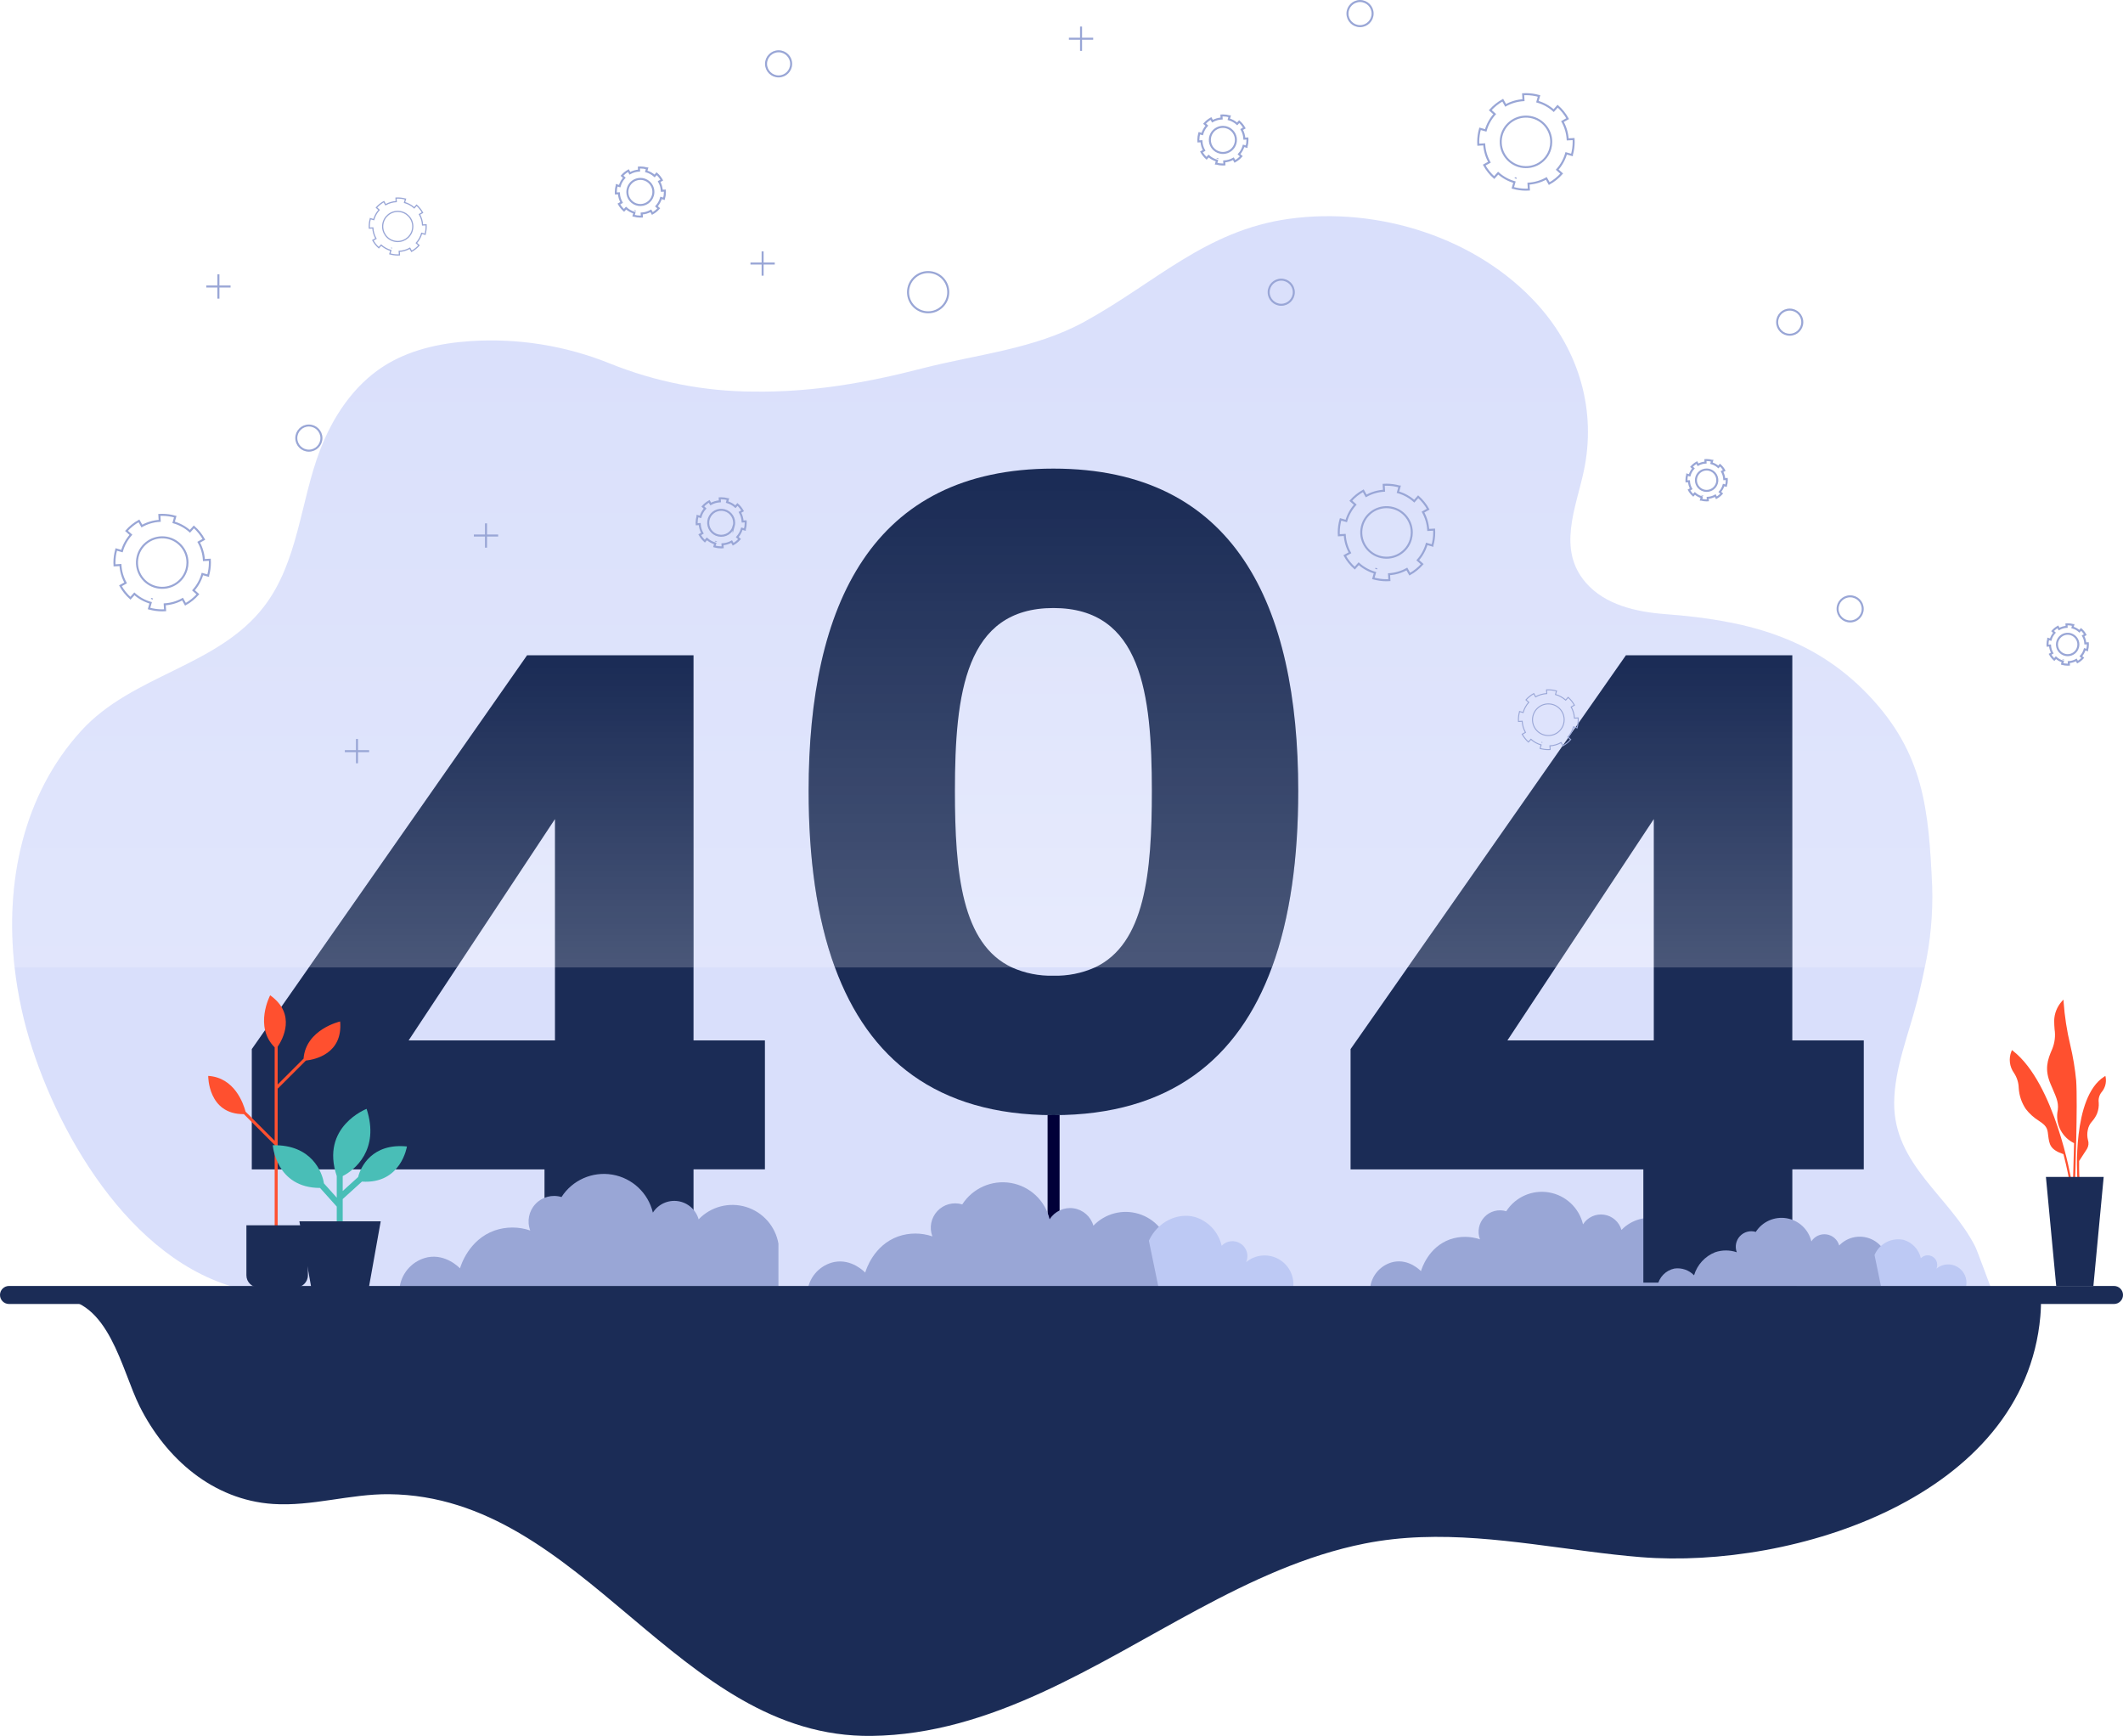
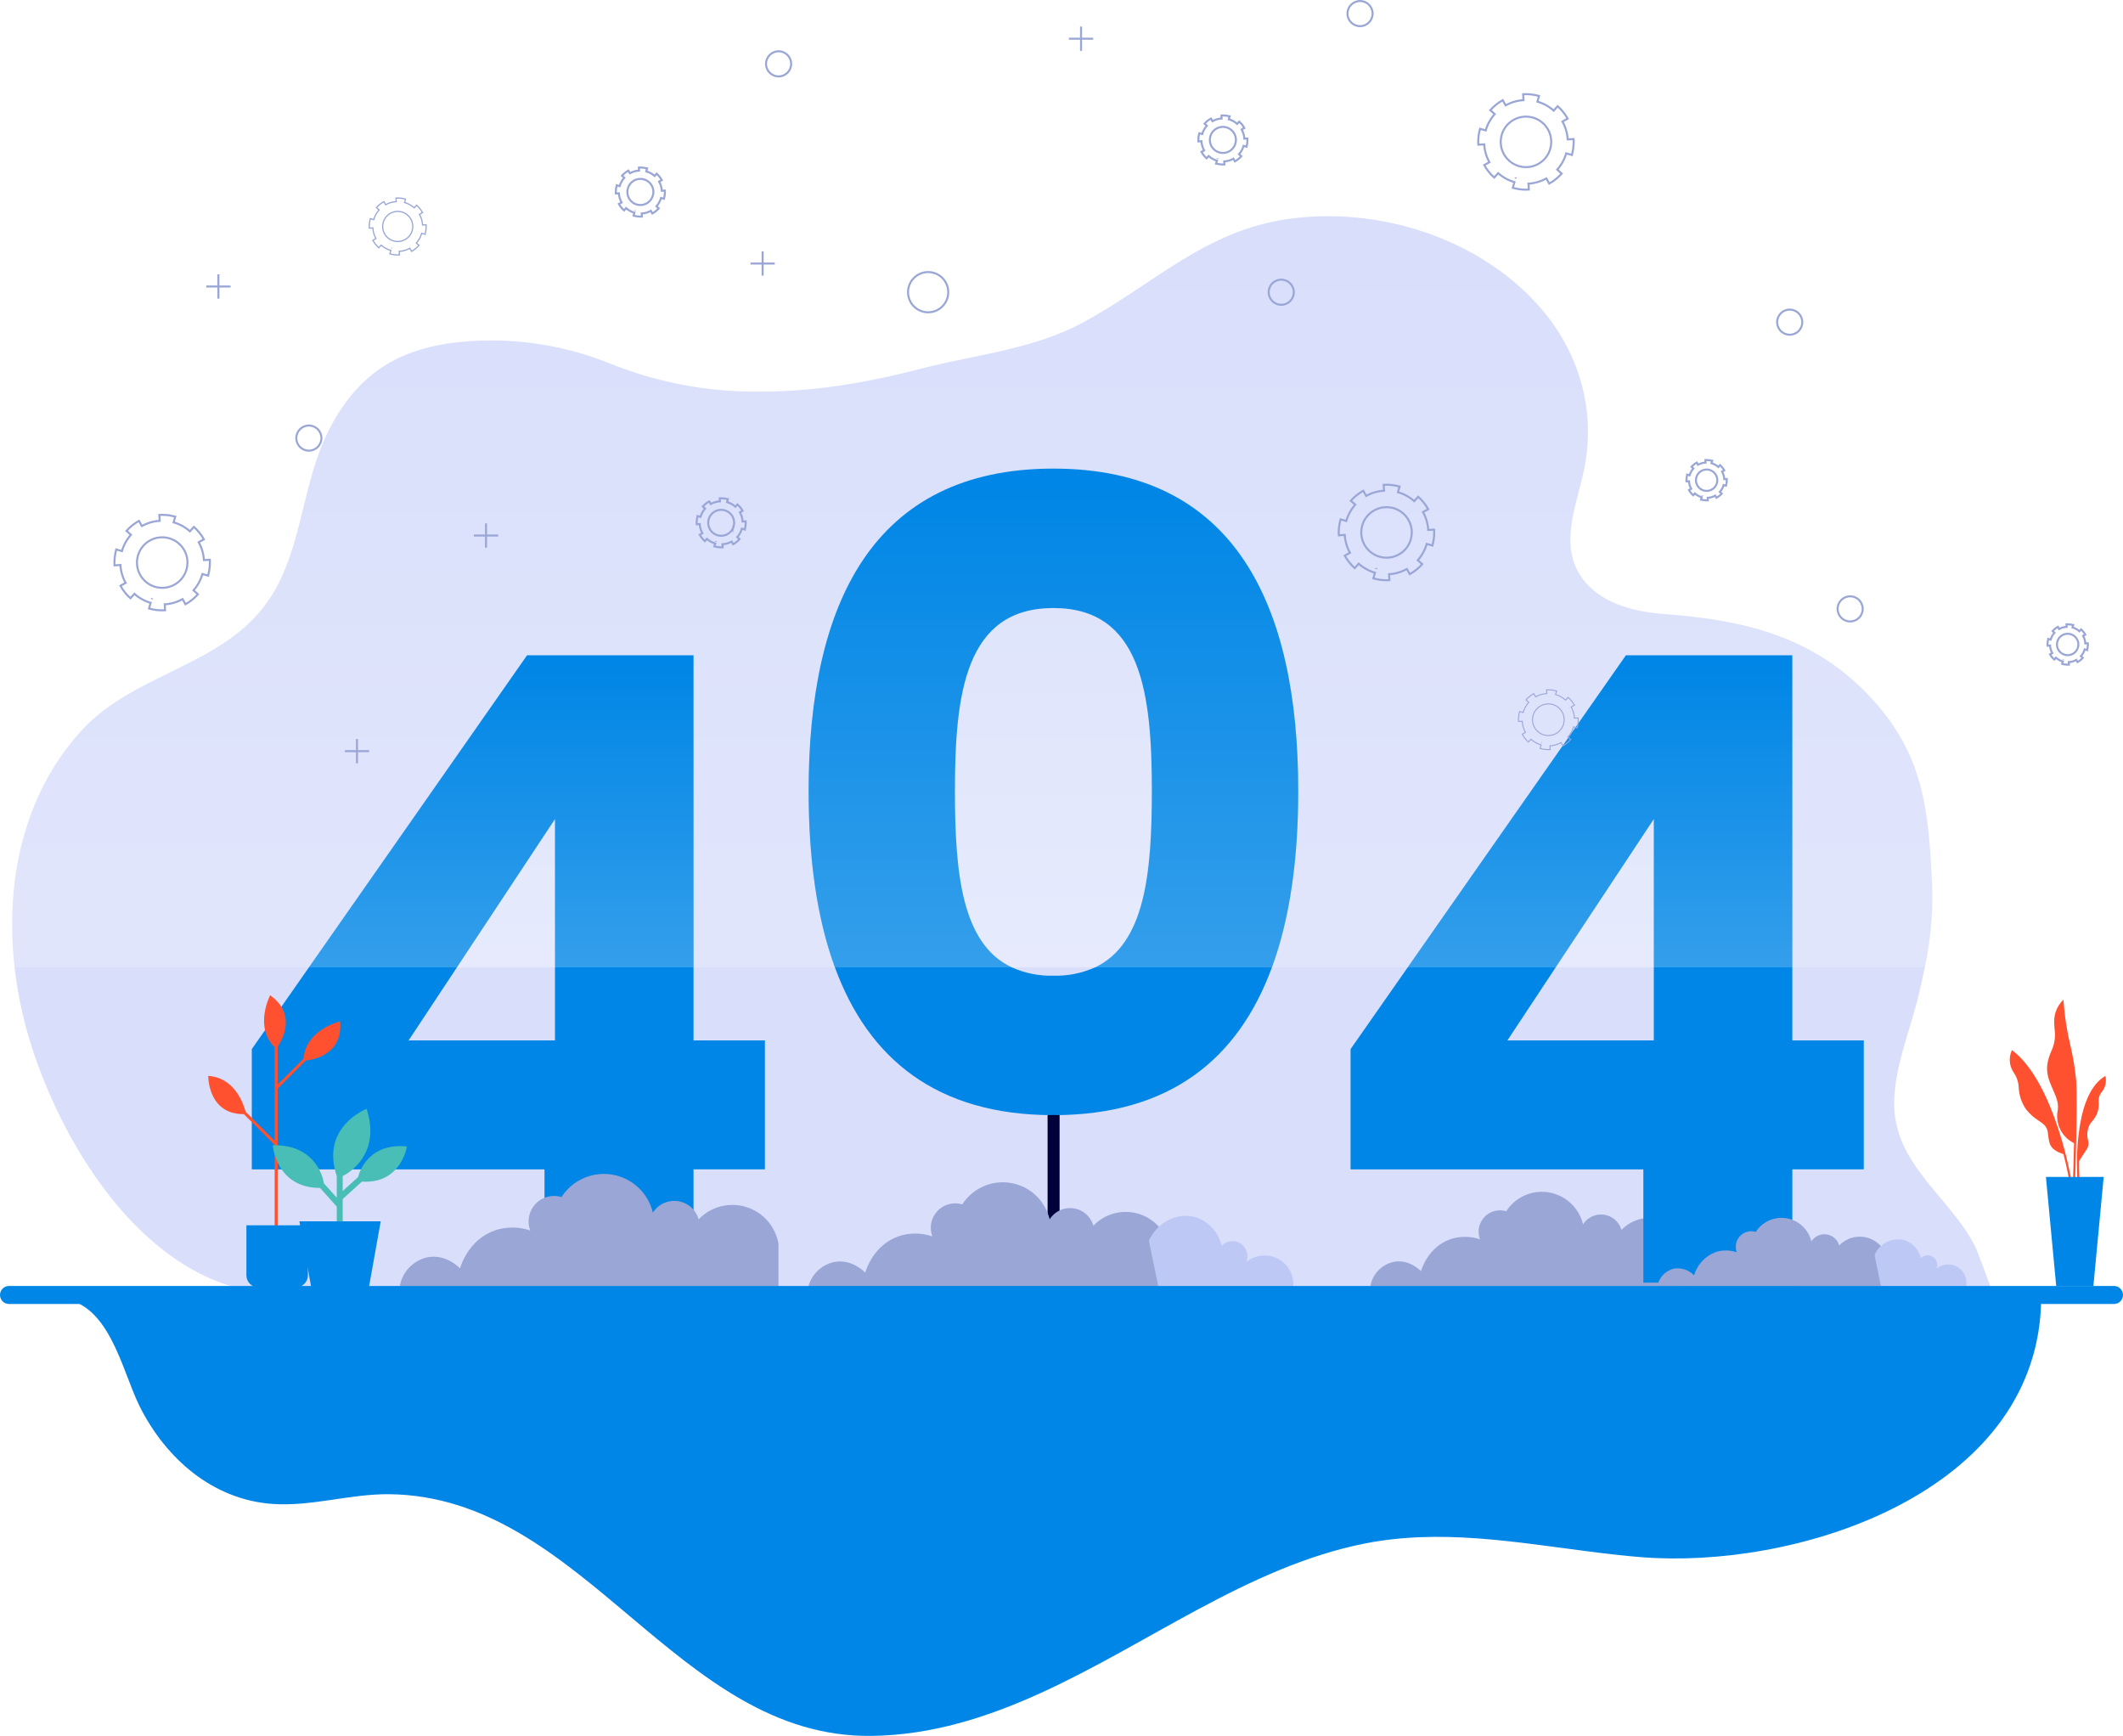
<svg xmlns="http://www.w3.org/2000/svg" width="570" height="466.011" viewBox="0 0 570 466.011">
  <defs>
    <linearGradient id="linear-gradient" x1="0.5" y1="0.98" x2="0.5" y2="0.034" gradientUnits="objectBoundingBox">
      <stop offset="0" stop-color="#fff" />
      <stop offset="1" />
    </linearGradient>
  </defs>
  <g id="Group_146" data-name="Group 146" transform="translate(-26.516 -57.452)">
    <g id="Group_76" data-name="Group 76" transform="translate(29.78 115.484)">
      <g id="Group_75" data-name="Group 75">
        <path id="Path_12" data-name="Path 12" d="M560.936,393.058H110.3c-4.468,0-9.244.5-13.7,0-31.542-3.5-53.1-38.093-62.052-65.553a110.4,110.4,0,0,1-4.759-21.83C27.225,283.024,31.936,259.5,47.634,242.2,61.4,227.039,84.355,224.99,96.778,208.759c9.164-11.924,9.762-28.218,14.989-41.884,3.42-8.938,8.97-17.344,17.021-22.539,6.809-4.388,15-6.212,23.1-6.776a85.133,85.133,0,0,1,37.722,5.986,104.025,104.025,0,0,0,38.609,7.55c15.537.21,30.235-2.339,45.175-6.212,14.617-3.774,30.105-5.146,43.545-12.5,18.989-10.375,32.623-24.588,55.017-27.67,23.943-3.308,50.612,5,66.923,23.233,11,12.311,15.667,28.3,12.2,44.545-2.147,9.988-7.181,21.039.6,29.946,5.13,5.9,13.471,7.808,21.248,8.389,20.99,1.6,39.367,5.825,54.533,21.669,14.973,15.666,16.231,30.832,17.167,51.386a89.989,89.989,0,0,1-1.984,21.8c-.356,1.807-.759,3.615-1.178,5.422-.258,1.1-.517,2.178-.79,3.275-2.243,8.954-6.18,18.312-6.245,27.622-.112,16.681,14.973,25.169,21.781,38.656C556.79,381.8,560.872,393.058,560.936,393.058Z" transform="translate(-29.131 -104)" fill="#d9dffb" />
      </g>
    </g>
    <path id="Path_13" data-name="Path 13" d="M542.641,305.676H29.79C27.225,283.024,31.936,259.5,47.634,242.2,61.4,227.039,84.355,224.99,96.778,208.759c9.164-11.924,9.762-28.218,14.989-41.884,3.42-8.938,8.97-17.344,17.021-22.539,6.809-4.388,15-6.212,23.1-6.776a85.133,85.133,0,0,1,37.722,5.986,104.025,104.025,0,0,0,38.609,7.55c15.537.21,30.235-2.339,45.175-6.212,14.617-3.774,30.105-5.146,43.545-12.5,18.989-10.375,32.623-24.588,55.017-27.67,23.943-3.308,50.612,5,66.923,23.233,11,12.311,15.667,28.3,12.2,44.545-2.147,9.988-7.181,21.039.6,29.946,5.13,5.9,13.471,7.808,21.248,8.389,20.99,1.6,39.367,5.825,54.533,21.669,14.973,15.666,16.231,30.832,17.167,51.386A89.989,89.989,0,0,1,542.641,305.676Z" transform="translate(0.649 11.484)" opacity="0.2" fill="url(#linear-gradient)" style="mix-blend-mode: screen;isolation: isolate" />
-     <path id="Path_14" data-name="Path 14" d="M199.28,301.828V198.441H154.589l-58.583,83.8L80.679,304.167v32.285h78.588v30.412H199.28V336.451h19.167V301.828Zm-37.2,0H122.789l12.956-19.587,26.331-39.818Z" transform="translate(13.44 34.919)" fill="#1b2c56" />
+     <path id="Path_14" data-name="Path 14" d="M199.28,301.828V198.441H154.589l-58.583,83.8L80.679,304.167v32.285h78.588v30.412H199.28V336.451h19.167V301.828Zm-37.2,0H122.789l12.956-19.587,26.331-39.818Z" transform="translate(13.44 34.919)" fill="#0086e6" />
    <path id="Path_15" data-name="Path 15" d="M214.178,328.719v11.424H112.516a9.6,9.6,0,0,1,7.49-7.777c4.9-.935,8.441,2.747,8.675,2.981.216-.754,2.354-7.7,9.286-10.165a14.728,14.728,0,0,1,9.573,0,6.841,6.841,0,0,1,8.389-8.982,13.526,13.526,0,0,1,24.535,4.185,6.8,6.8,0,0,1,12.286,1.8,12.545,12.545,0,0,1,21.428,6.538Z" transform="translate(21.341 62.6)" fill="#99a6d6" />
-     <path id="Path_16" data-name="Path 16" d="M266.185,158.292c-48.66,0-65.73,36.495-65.73,86.543,0,17.876,2.146,33.993,7.066,47.368,8.97,24.428,27.218,39.657,58.664,39.657,31.428,0,49.692-15.23,58.663-39.657,4.92-13.375,7.067-29.492,7.067-47.368C331.915,194.787,314.829,158.292,266.185,158.292Zm0,136.138a25.748,25.748,0,0,1-11.15-2.227c-13.439-6.292-15.295-25.281-15.295-47.368,0-26.186,2.807-49.112,26.445-49.112,23.62,0,26.427,22.926,26.427,49.112,0,22.087-1.856,41.06-15.279,47.368A25.793,25.793,0,0,1,266.185,294.43Z" transform="translate(43.162 24.956)" fill="#1b2c56" />
+     <path id="Path_16" data-name="Path 16" d="M266.185,158.292c-48.66,0-65.73,36.495-65.73,86.543,0,17.876,2.146,33.993,7.066,47.368,8.97,24.428,27.218,39.657,58.664,39.657,31.428,0,49.692-15.23,58.663-39.657,4.92-13.375,7.067-29.492,7.067-47.368C331.915,194.787,314.829,158.292,266.185,158.292Zm0,136.138a25.748,25.748,0,0,1-11.15-2.227c-13.439-6.292-15.295-25.281-15.295-47.368,0-26.186,2.807-49.112,26.445-49.112,23.62,0,26.427,22.926,26.427,49.112,0,22.087-1.856,41.06-15.279,47.368A25.793,25.793,0,0,1,266.185,294.43Z" transform="translate(43.162 24.956)" fill="#0086e6" />
    <g id="Group_78" data-name="Group 78" transform="translate(394.449 377.394)">
      <g id="Group_77" data-name="Group 77">
        <path id="Path_17" data-name="Path 17" d="M406.716,329.573v9.6H321.3a8.07,8.07,0,0,1,6.293-6.534c4.12-.785,7.093,2.309,7.289,2.505.181-.634,1.977-6.474,7.8-8.541a12.375,12.375,0,0,1,8.043,0,5.748,5.748,0,0,1,7.048-7.546,11.364,11.364,0,0,1,20.614,3.516,5.714,5.714,0,0,1,10.322,1.509,10.541,10.541,0,0,1,18,5.494Z" transform="translate(-321.299 -313.839)" fill="#99a6d6" />
        <path id="Path_18" data-name="Path 18" d="M388.19,337.6h31.591a6.8,6.8,0,0,0-11.021-6.5,3.531,3.531,0,0,0-5.785-3.856,9.227,9.227,0,0,0-6.336-6.795c-4.1-1.1-8.806,1.165-10.835,5.6Q387,331.824,388.19,337.6Z" transform="translate(-305.292 -312.268)" fill="#537ec5" />
      </g>
    </g>
-     <path id="Path_19" data-name="Path 19" d="M435.638,301.828V198.441H390.964l-58.6,83.8-15.327,21.926v32.285h78.606v30.412h40V336.451h19.183V301.828Zm-37.189,0h-39.3L372.1,282.24l26.347-39.818Z" transform="translate(72.092 34.919)" fill="#1b2c56" />
+     <path id="Path_19" data-name="Path 19" d="M435.638,301.828V198.441H390.964l-58.6,83.8-15.327,21.926v32.285h78.606v30.412h40V336.451h19.183V301.828Zm-37.189,0h-39.3L372.1,282.24l26.347-39.818Z" transform="translate(72.092 34.919)" fill="#0086e6" />
    <path id="Path_20" data-name="Path 20" d="M151.542,198.441h44.691v83.8H92.959Z" transform="translate(16.488 34.919)" opacity="0.2" fill="url(#linear-gradient)" style="mix-blend-mode: screen;isolation: isolate" />
    <path id="Path_21" data-name="Path 21" d="M331.915,244.835c0,17.876-2.147,33.993-7.067,47.368H207.521c-4.92-13.375-7.066-29.492-7.066-47.368,0-50.048,17.07-86.543,65.73-86.543C314.829,158.292,331.915,194.787,331.915,244.835Z" transform="translate(43.162 24.956)" opacity="0.2" fill="url(#linear-gradient)" style="mix-blend-mode: screen;isolation: isolate" />
    <path id="Path_22" data-name="Path 22" d="M432.591,198.441v83.8H329.318l58.6-83.8Z" transform="translate(75.139 34.919)" opacity="0.2" fill="url(#linear-gradient)" style="mix-blend-mode: screen;isolation: isolate" />
    <g id="Group_81" data-name="Group 81" transform="translate(471.515 384.385)">
      <g id="Group_80" data-name="Group 80">
        <path id="Path_23" data-name="Path 23" d="M444.886,330.832v6.948H383.044a5.843,5.843,0,0,1,4.556-4.73,6.165,6.165,0,0,1,5.277,1.814,9.616,9.616,0,0,1,5.649-6.185,8.97,8.97,0,0,1,5.824,0,4.162,4.162,0,0,1,5.1-5.463,8.228,8.228,0,0,1,14.925,2.546,4.138,4.138,0,0,1,7.474,1.092,7.631,7.631,0,0,1,13.034,3.978Z" transform="translate(-383.044 -319.441)" fill="#99a6d6" />
        <g id="Group_79" data-name="Group 79" transform="translate(58.291 5.721)">
          <path id="Path_24" data-name="Path 24" d="M431.475,336.643h22.871a4.921,4.921,0,0,0-7.979-4.708,2.557,2.557,0,0,0-4.189-2.792,6.681,6.681,0,0,0-4.587-4.919,6.9,6.9,0,0,0-7.845,4.055Q430.609,332.461,431.475,336.643Z" transform="translate(-429.746 -324.024)" fill="#bdc9f4" />
        </g>
      </g>
    </g>
    <g id="Group_82" data-name="Group 82" transform="translate(307.779 356.78)">
      <rect id="Rectangle_15" data-name="Rectangle 15" width="3.226" height="44.815" fill="#010038" />
    </g>
    <g id="Group_83" data-name="Group 83" transform="translate(243.354 374.838)">
      <path id="Path_25" data-name="Path 25" d="M297.447,329.7v10.924h-97.2a9.182,9.182,0,0,1,7.161-7.437c4.689-.894,8.072,2.627,8.3,2.851.206-.721,2.25-7.368,8.879-9.721a14.094,14.094,0,0,1,9.154,0,6.54,6.54,0,0,1,8.019-8.587,12.933,12.933,0,0,1,23.46,4,6.5,6.5,0,0,1,11.746,1.717,11.994,11.994,0,0,1,20.488,6.251Z" transform="translate(-200.244 -311.792)" fill="#99a6d6" />
      <path id="Path_26" data-name="Path 26" d="M276.366,338.833h35.949a7.733,7.733,0,0,0-12.541-7.4,4.02,4.02,0,0,0-6.584-4.39,10.5,10.5,0,0,0-7.209-7.732c-4.668-1.253-10.021,1.327-12.33,6.374Q275.007,332.258,276.366,338.833Z" transform="translate(-182.029 -310.004)" fill="#bdc9f4" />
    </g>
-     <path id="Path_64" data-name="Path 64" d="M38.669,336.9c14.084,0,17.45,19.241,22.333,28.983,7.016,14,19.65,25.108,35.8,26.187,10.422.7,20.73-2.727,31.176-2.62,52.431.538,77.184,65.574,129.566,64.885,32.211-.423,60.007-19.16,87.59-33.958,14.17-7.6,28.935-14.552,44.807-17.691,20.091-3.974,40.1-.426,60.133,2.136,4.662.6,9.331,1.15,14.017,1.526,40.915,3.288,102.9-16.166,107.215-64.627q.124-1.386.157-2.777.034-1.329-.025-2.66Z" transform="translate(3.016 69.124)" fill="#1b2c56" />
-     <path id="Path_65" data-name="Path 65" d="M594.1,334.09H28.935a2.42,2.42,0,0,0,0,4.84H594.1a2.42,2.42,0,1,0,0-4.84Z" transform="translate(0 68.58)" fill="#1b2c56" />
+     <path id="Path_64" data-name="Path 64" d="M38.669,336.9c14.084,0,17.45,19.241,22.333,28.983,7.016,14,19.65,25.108,35.8,26.187,10.422.7,20.73-2.727,31.176-2.62,52.431.538,77.184,65.574,129.566,64.885,32.211-.423,60.007-19.16,87.59-33.958,14.17-7.6,28.935-14.552,44.807-17.691,20.091-3.974,40.1-.426,60.133,2.136,4.662.6,9.331,1.15,14.017,1.526,40.915,3.288,102.9-16.166,107.215-64.627q.124-1.386.157-2.777.034-1.329-.025-2.66Z" transform="translate(3.016 69.124)" fill="#0086e6" />
+     <path id="Path_65" data-name="Path 65" d="M594.1,334.09H28.935a2.42,2.42,0,0,0,0,4.84H594.1a2.42,2.42,0,1,0,0-4.84Z" transform="translate(0 68.58)" fill="#0086e6" />
    <g id="Group_115" data-name="Group 115" transform="translate(82.42 324.638)">
      <g id="Group_110" data-name="Group 110">
        <path id="Path_93" data-name="Path 93" d="M71.306,293.216c7.056.422,9.451,7.42,10.029,9.6l7.813,7.815V285.547c-5.622-5.59-1.212-13.976-1.212-13.976,7.134,5.079,3.335,11.864,2.012,13.815v10.149l6.955-6.956c.62-7.886,9.824-9.981,9.824-9.981.768,8.728-6.867,10.239-9.206,10.5L90.009,296.6l-.061-.061V335.51h-.8V311.635l-.061.061-8.215-8.217C71.186,303.552,71.306,293.216,71.306,293.216Z" transform="translate(-71.306 -271.572)" fill="#ff502f" />
-         <path id="Rectangle_17" data-name="Rectangle 17" d="M3.272,0h9.968a3.272,3.272,0,0,1,3.272,3.272V16.688a0,0,0,0,1,0,0H0a0,0,0,0,1,0,0V3.272A3.272,3.272,0,0,1,3.272,0Z" transform="translate(26.764 78.431) rotate(180)" fill="#1b2c56" />
+         <path id="Rectangle_17" data-name="Rectangle 17" d="M3.272,0h9.968a3.272,3.272,0,0,1,3.272,3.272V16.688a0,0,0,0,1,0,0H0a0,0,0,0,1,0,0V3.272A3.272,3.272,0,0,1,3.272,0Z" transform="translate(26.764 78.431) rotate(180)" fill="#0086e6" />
      </g>
      <g id="Group_114" data-name="Group 114" transform="translate(17.333 30.492)">
        <g id="Group_113" data-name="Group 113">
          <g id="Group_112" data-name="Group 112">
            <g id="Group_111" data-name="Group 111">
              <path id="Path_94" data-name="Path 94" d="M108.11,314.3l-4.141,3.757V314.04c3.14-1.561,10-7.036,6.415-18.038,0,0-12.47,4.777-8.013,18.044v5.8L98.929,316c-.454-2.982-3.281-10.468-13.736-10.234,0,0,.838,11.454,12.69,11.462l4.488,5.006v7.677h1.6v-9.7l5.165-4.686c10.519.716,12.077-9.431,12.077-9.431C111.847,305.146,108.751,311.63,108.11,314.3Z" transform="translate(-85.193 -296.002)" fill="#49beb7" />
            </g>
          </g>
        </g>
-         <path id="Path_95" data-name="Path 95" d="M109.56,338.028H94.115l-3.2-17.842h21.837Z" transform="translate(-83.772 -290.001)" fill="#1b2c56" />
+         <path id="Path_95" data-name="Path 95" d="M109.56,338.028H94.115l-3.2-17.842h21.837Z" transform="translate(-83.772 -290.001)" fill="#0086e6" />
      </g>
    </g>
    <g id="Group_121" data-name="Group 121" transform="translate(566.104 325.797)">
      <g id="Group_120" data-name="Group 120">
        <g id="Group_119" data-name="Group 119">
          <g id="Group_116" data-name="Group 116" transform="translate(10.027)">
            <path id="Path_96" data-name="Path 96" d="M473.088,284.676a71.491,71.491,0,0,1-1.787-11.518l-.026-.658-.457.473a8.051,8.051,0,0,0-2.051,5.195c0,.829.054,1.563.106,2.274a10.016,10.016,0,0,1-.645,5.356c-1.269,2.894-2.107,5.421-.423,9.375l.493,1.146c1.277,2.952,1.8,4.173,1.321,6.538a8.035,8.035,0,0,0,4.487,8.177c-.122,5.367-.277,9.833-.281,9.927l.563.021c.008-.2.711-20.433.292-26.71A71.278,71.278,0,0,0,473.088,284.676Z" transform="translate(-466.861 -272.5)" fill="#ff502f" />
          </g>
          <g id="Group_117" data-name="Group 117" transform="translate(0 13.549)">
            <path id="Path_97" data-name="Path 97" d="M459.718,283.582l-.29-.227-.143.339a6.04,6.04,0,0,0,.7,5.825,7.642,7.642,0,0,1,1.258,4,11.2,11.2,0,0,0,1.94,5.707,13.249,13.249,0,0,0,3.425,3.088c1.286.875,2.214,1.508,2.434,3.082.04.282.072.548.1.8.315,2.49.489,3.872,4.115,5.1,1.051,4.089,1.539,6.94,1.553,7.026l.555-.094C475.325,317.974,470.938,292.372,459.718,283.582Z" transform="translate(-458.828 -283.355)" fill="#ff502f" />
          </g>
          <g id="Group_118" data-name="Group 118" transform="translate(18.052 20.487)">
            <path id="Path_98" data-name="Path 98" d="M481,289.312l-.085-.4-.342.22c-8.631,5.549-7.229,26.607-7.166,27.5l.281-.021h0l.281-.02c0-.064-.134-2.007-.094-4.844.273-.417,1.326-2.023,2.121-3.266a2.889,2.889,0,0,0,.242-2.376,5.912,5.912,0,0,1-.06-2.6,4.742,4.742,0,0,1,1.2-2.423,7.614,7.614,0,0,0,1.309-2.069,6.792,6.792,0,0,0,.448-2.921,3.687,3.687,0,0,1,.741-2.785A4.857,4.857,0,0,0,481,289.312Z" transform="translate(-473.291 -288.914)" fill="#ff502f" />
          </g>
        </g>
      </g>
-       <path id="Path_99" data-name="Path 99" d="M479.358,339.923h-9.982l-2.764-29.285h15.511Z" transform="translate(-456.896 -263.036)" fill="#1b2c56" />
+       <path id="Path_99" data-name="Path 99" d="M479.358,339.923h-9.982l-2.764-29.285h15.511Z" transform="translate(-456.896 -263.036)" fill="#0086e6" />
    </g>
    <g id="Group_127" data-name="Group 127" transform="translate(57.242 57.722)">
      <path id="Path_100" data-name="Path 100" d="M368.515,89.9a11.2,11.2,0,0,0-1.4-4.792l1.39-.775a12.886,12.886,0,0,0-2.685-3.346l-1.058,1.191a11.2,11.2,0,0,0-4.375-2.406l.433-1.524-.02-.005a12.769,12.769,0,0,0-3.495-.487c-.252,0-.5.006-.751.021l.094,1.589a11.22,11.22,0,0,0-4.793,1.4l-.774-1.39a12.835,12.835,0,0,0-3.349,2.682l1.191,1.058a11.187,11.187,0,0,0-2.41,4.374l-1.523-.434-.009.029a12.784,12.784,0,0,0-.487,3.5q0,.371.021.741l1.589-.094a11.221,11.221,0,0,0,1.394,4.794l-1.39.773a12.857,12.857,0,0,0,2.679,3.351l1.061-1.189a11.19,11.19,0,0,0,4.371,2.413l-.437,1.524.04.011a12.825,12.825,0,0,0,3.5.487q.388,0,.771-.024l-.1-1.588a11.225,11.225,0,0,0,4.79-1.407l.776,1.389a12.837,12.837,0,0,0,3.344-2.687l-1.191-1.057a11.2,11.2,0,0,0,2.4-4.377l1.524.432,0-.01a12.819,12.819,0,0,0,.487-3.495c0-.255-.008-.509-.022-.761Zm-13.989,10.509h0l.079-.277Zm9.317-7.988a6.782,6.782,0,1,1,.258-1.852A6.793,6.793,0,0,1,363.843,92.419Z" transform="translate(21.663 -52.751)" fill="none" stroke="#99a6d6" stroke-miterlimit="10" stroke-width="0.541" />
      <path id="Path_101" data-name="Path 101" d="M338.515,173.9a11.2,11.2,0,0,0-1.4-4.792l1.39-.775a12.884,12.884,0,0,0-2.685-3.346l-1.058,1.191a11.2,11.2,0,0,0-4.375-2.406l.433-1.524-.02,0a12.767,12.767,0,0,0-3.495-.487c-.252,0-.5.006-.751.021l.094,1.589a11.22,11.22,0,0,0-4.793,1.4l-.774-1.39a12.834,12.834,0,0,0-3.349,2.682l1.191,1.058a11.187,11.187,0,0,0-2.41,4.374l-1.523-.434-.009.029a12.785,12.785,0,0,0-.487,3.5q0,.371.021.741l1.589-.094a11.22,11.22,0,0,0,1.394,4.794l-1.39.773a12.859,12.859,0,0,0,2.679,3.351l1.061-1.189a11.19,11.19,0,0,0,4.371,2.413l-.437,1.524.04.011a12.826,12.826,0,0,0,3.5.487q.388,0,.771-.024l-.1-1.588a11.226,11.226,0,0,0,4.79-1.407l.776,1.389a12.837,12.837,0,0,0,3.344-2.687l-1.191-1.057a11.2,11.2,0,0,0,2.4-4.377l1.524.432,0-.01a12.819,12.819,0,0,0,.487-3.495c0-.255-.007-.509-.022-.761Zm-13.989,10.509h0l.079-.277Zm9.317-7.988a6.782,6.782,0,1,1,.258-1.852A6.793,6.793,0,0,1,333.843,176.419Z" transform="translate(14.219 -31.907)" fill="none" stroke="#99a6d6" stroke-miterlimit="10" stroke-width="0.541" />
      <path id="Path_102" data-name="Path 102" d="M120.262,107.332a6.662,6.662,0,0,0-.836-2.855l.829-.462a7.65,7.65,0,0,0-1.6-1.995l-.63.71a6.66,6.66,0,0,0-2.607-1.434l.258-.909-.011,0a7.612,7.612,0,0,0-2.083-.291c-.15,0-.3,0-.448.014l.056.946a6.687,6.687,0,0,0-2.856.834l-.461-.829a7.646,7.646,0,0,0-2,1.6l.709.63a6.673,6.673,0,0,0-1.435,2.606l-.909-.26,0,.019a7.643,7.643,0,0,0-.29,2.082c0,.149,0,.3.012.442l.947-.055a6.672,6.672,0,0,0,.831,2.857l-.83.461a7.662,7.662,0,0,0,1.6,2l.633-.708a6.662,6.662,0,0,0,2.6,1.437l-.261.909.024.006a7.661,7.661,0,0,0,2.083.291c.154,0,.307,0,.461-.014l-.057-.947a6.665,6.665,0,0,0,2.855-.839l.462.829a7.649,7.649,0,0,0,1.993-1.6l-.71-.63a6.667,6.667,0,0,0,1.432-2.609l.909.258v-.006a7.609,7.609,0,0,0,.29-2.082c0-.152,0-.3-.012-.454Zm-8.336,6.262h0l.047-.165Zm5.553-4.759a4.043,4.043,0,1,1,.154-1.1A4.049,4.049,0,0,1,117.479,108.835Z" transform="translate(-37.531 -47.207)" fill="none" stroke="#99a6d6" stroke-miterlimit="10" stroke-width="0.322" />
      <path id="Path_103" data-name="Path 103" d="M75.157,180.381a11.214,11.214,0,0,0-1.4-4.792l1.39-.775a12.885,12.885,0,0,0-2.685-3.346L71.4,172.659a11.2,11.2,0,0,0-4.375-2.406l.433-1.524-.02-.005a12.817,12.817,0,0,0-3.495-.487q-.378,0-.751.021l.094,1.589a11.216,11.216,0,0,0-4.793,1.4l-.774-1.39a12.86,12.86,0,0,0-3.349,2.682l1.189,1.058a11.2,11.2,0,0,0-2.409,4.373l-1.524-.434-.007.03a12.818,12.818,0,0,0-.488,3.495c0,.247.007.5.022.741l1.589-.094a11.208,11.208,0,0,0,1.394,4.8l-1.39.771a12.812,12.812,0,0,0,2.679,3.351l1.061-1.189a11.175,11.175,0,0,0,4.371,2.413l-.437,1.524.04.011a12.826,12.826,0,0,0,3.5.487c.257,0,.515-.008.771-.024l-.1-1.588a11.231,11.231,0,0,0,4.79-1.407l.776,1.389a12.836,12.836,0,0,0,3.344-2.687L72.352,188.5a11.2,11.2,0,0,0,2.4-4.377l1.523.432,0-.01a12.816,12.816,0,0,0,.487-3.495c0-.255-.007-.509-.022-.761ZM61.168,190.891h0l.077-.277Zm9.317-7.988a6.782,6.782,0,1,1,.258-1.852A6.793,6.793,0,0,1,70.486,182.9Z" transform="translate(-51.133 -30.298)" fill="none" stroke="#99a6d6" stroke-miterlimit="10" stroke-width="0.541" />
      <path id="Path_104" data-name="Path 104" d="M296.644,88.572a5.747,5.747,0,0,0-.721-2.463l.715-.4a6.606,6.606,0,0,0-1.38-1.719l-.544.612a5.732,5.732,0,0,0-2.248-1.237l.222-.783-.01,0a6.618,6.618,0,0,0-1.8-.25c-.13,0-.258,0-.387.011l.049.816a5.755,5.755,0,0,0-2.463.719l-.4-.714a6.582,6.582,0,0,0-1.721,1.378l.612.544a5.75,5.75,0,0,0-1.238,2.248l-.783-.223-.005.015a6.572,6.572,0,0,0-.251,1.8c0,.127,0,.255.011.381l.818-.047a5.752,5.752,0,0,0,.716,2.464l-.715.4a6.59,6.59,0,0,0,1.377,1.722l.545-.61a5.748,5.748,0,0,0,2.247,1.239l-.225.784.021,0a6.571,6.571,0,0,0,1.8.251c.132,0,.265,0,.4-.012l-.05-.816a5.755,5.755,0,0,0,2.463-.723l.4.714a6.6,6.6,0,0,0,1.72-1.382l-.613-.543a5.738,5.738,0,0,0,1.234-2.25l.784.223V90.71a6.52,6.52,0,0,0,.25-1.8c0-.131,0-.261-.011-.391Zm-7.191,5.4h0l.041-.142Zm4.789-4.105a3.491,3.491,0,0,1-3.356,2.541,3.452,3.452,0,0,1-.952-.134,3.5,3.5,0,1,1,4.309-2.408Z" transform="translate(6.726 -51.616)" fill="none" stroke="#99a6d6" stroke-miterlimit="10" stroke-width="0.541" />
      <path id="Path_105" data-name="Path 105" d="M171.331,99.773a5.776,5.776,0,0,0-.721-2.463l.714-.4a6.586,6.586,0,0,0-1.379-1.72l-.544.612a5.746,5.746,0,0,0-2.248-1.236l.222-.784-.01,0a6.572,6.572,0,0,0-1.8-.251c-.13,0-.258,0-.387.012l.049.816a5.755,5.755,0,0,0-2.464.719l-.4-.715a6.633,6.633,0,0,0-1.721,1.378l.612.545a5.738,5.738,0,0,0-1.238,2.247l-.784-.223,0,.016a6.571,6.571,0,0,0-.251,1.8c0,.127,0,.255.011.381l.816-.047a5.759,5.759,0,0,0,.718,2.464l-.715.4a6.608,6.608,0,0,0,1.377,1.722l.545-.612a5.766,5.766,0,0,0,2.247,1.241l-.225.783.021.006a6.57,6.57,0,0,0,1.8.25q.2,0,.4-.011l-.05-.816a5.773,5.773,0,0,0,2.463-.724l.4.714a6.585,6.585,0,0,0,1.719-1.38l-.612-.544a5.733,5.733,0,0,0,1.234-2.249l.784.222v0a6.619,6.619,0,0,0,.25-1.8c0-.131,0-.262-.011-.392Zm-7.191,5.4h0l.04-.142Zm4.789-4.105a3.491,3.491,0,0,1-6.85-.949,3.453,3.453,0,0,1,.134-.952,3.49,3.49,0,1,1,6.716,1.9Z" transform="translate(-24.37 -48.836)" fill="none" stroke="#99a6d6" stroke-miterlimit="10" stroke-width="0.541" />
      <path id="Path_106" data-name="Path 106" d="M188.716,170.914a5.775,5.775,0,0,0-.721-2.464l.714-.4a6.628,6.628,0,0,0-1.379-1.72l-.544.613a5.747,5.747,0,0,0-2.249-1.237l.223-.784-.01,0a6.618,6.618,0,0,0-1.8-.25c-.13,0-.258,0-.387.011l.049.816a5.756,5.756,0,0,0-2.464.719l-.4-.715a6.593,6.593,0,0,0-1.721,1.379l.612.544a5.735,5.735,0,0,0-1.238,2.248l-.784-.223,0,.015a6.571,6.571,0,0,0-.251,1.8c0,.127,0,.255.011.381l.816-.047a5.754,5.754,0,0,0,.718,2.464l-.715.4a6.589,6.589,0,0,0,1.377,1.722l.545-.612a5.726,5.726,0,0,0,2.247,1.241l-.225.783.02.006a6.588,6.588,0,0,0,1.8.251c.132,0,.265,0,.4-.012l-.05-.816a5.784,5.784,0,0,0,2.461-.723l.4.714a6.636,6.636,0,0,0,1.719-1.382l-.613-.543a5.756,5.756,0,0,0,1.236-2.25l.783.223v-.006a6.571,6.571,0,0,0,.251-1.8c0-.131,0-.261-.011-.392Zm-7.191,5.4h0l.04-.142Zm4.789-4.105a3.488,3.488,0,1,1,.132-.952A3.492,3.492,0,0,1,186.314,172.21Z" transform="translate(-20.056 -31.183)" fill="none" stroke="#99a6d6" stroke-miterlimit="10" stroke-width="0.541" />
      <path id="Path_107" data-name="Path 107" d="M399.44,161.581a4.749,4.749,0,0,0-.593-2.026l.587-.327a5.386,5.386,0,0,0-1.135-1.414l-.447.5A4.723,4.723,0,0,0,396,157.3l.183-.644-.009,0a5.445,5.445,0,0,0-1.477-.206c-.106,0-.212,0-.318.01l.04.672a4.752,4.752,0,0,0-2.026.59l-.327-.587a5.424,5.424,0,0,0-1.415,1.133l.5.447a4.725,4.725,0,0,0-1.017,1.849l-.644-.183,0,.012a5.4,5.4,0,0,0-.206,1.477c0,.1,0,.21.009.313l.671-.039a4.745,4.745,0,0,0,.589,2.026l-.588.327a5.435,5.435,0,0,0,1.133,1.417l.448-.5a4.716,4.716,0,0,0,1.847,1.02l-.185.644.017,0a5.445,5.445,0,0,0,1.477.206c.11,0,.218,0,.327-.01l-.041-.671a4.731,4.731,0,0,0,2.025-.6l.328.588a5.405,5.405,0,0,0,1.413-1.136l-.5-.447a4.726,4.726,0,0,0,1.015-1.85l.644.182v0a5.4,5.4,0,0,0,.206-1.478c0-.107,0-.215-.009-.322Zm-5.912,4.441h0l.032-.117Zm3.938-3.376a2.875,2.875,0,0,1-2.761,2.091,2.938,2.938,0,0,1-.783-.11,2.871,2.871,0,0,1,.78-5.633,2.841,2.841,0,0,1,.783.11,2.868,2.868,0,0,1,1.981,3.542Z" transform="translate(32.779 -33.224)" fill="none" stroke="#99a6d6" stroke-miterlimit="10" stroke-width="0.541" />
      <path id="Path_108" data-name="Path 108" d="M477.106,196.914a4.737,4.737,0,0,0-.593-2.026l.588-.327a5.429,5.429,0,0,0-1.135-1.414l-.448.5a4.727,4.727,0,0,0-1.848-1.017l.183-.644-.009,0a5.444,5.444,0,0,0-1.477-.206c-.107,0-.212,0-.318.01l.04.672a4.731,4.731,0,0,0-2.026.592l-.327-.588a5.427,5.427,0,0,0-1.415,1.133l.5.448a4.729,4.729,0,0,0-1.018,1.849l-.644-.185,0,.012a5.444,5.444,0,0,0-.206,1.478c0,.1,0,.21.01.313l.671-.04a4.739,4.739,0,0,0,.589,2.027l-.588.326a5.429,5.429,0,0,0,1.132,1.417l.448-.5a4.73,4.73,0,0,0,1.849,1.02l-.185.644.016.005a5.4,5.4,0,0,0,1.478.206c.109,0,.217,0,.326-.01l-.04-.672a4.745,4.745,0,0,0,2.025-.594l.327.587a5.411,5.411,0,0,0,1.414-1.136l-.5-.447a4.7,4.7,0,0,0,1.016-1.85l.644.184v-.005a5.4,5.4,0,0,0,.206-1.477c0-.109,0-.216-.01-.322Zm-5.912,4.442h0l.034-.117Zm3.938-3.376a2.871,2.871,0,0,1-2.76,2.089,2.841,2.841,0,0,1-.783-.11,2.874,2.874,0,1,1,3.542-1.98Z" transform="translate(52.051 -24.456)" fill="none" stroke="#99a6d6" stroke-miterlimit="10" stroke-width="0.541" />
      <path id="Path_109" data-name="Path 109" d="M368.188,213.479a7.05,7.05,0,0,0-.879-3l.87-.486a8.068,8.068,0,0,0-1.681-2.1l-.663.745a7.014,7.014,0,0,0-2.741-1.507l.272-.955-.012,0a8,8,0,0,0-2.189-.306c-.157,0-.315.005-.471.014l.059.995a7.047,7.047,0,0,0-3,.876l-.484-.87a8.068,8.068,0,0,0-2.1,1.679l.745.664a7.02,7.02,0,0,0-1.509,2.74l-.954-.273,0,.019a8,8,0,0,0-.306,2.189c0,.156,0,.311.014.464l.995-.059a7.032,7.032,0,0,0,.874,3l-.871.484a8.022,8.022,0,0,0,1.679,2.1l.664-.744a7,7,0,0,0,2.737,1.51l-.273.955.025.008a8.048,8.048,0,0,0,2.189.3c.162,0,.323,0,.484-.015l-.061-.995a7.007,7.007,0,0,0,3-.881l.487.87a8.039,8.039,0,0,0,2.094-1.683l-.746-.663a7.012,7.012,0,0,0,1.505-2.741l.954.271,0-.006a8.048,8.048,0,0,0,.3-2.189c0-.16,0-.318-.014-.477Zm-8.763,6.581h0l.05-.174Zm5.836-5a4.247,4.247,0,1,1,.162-1.161A4.257,4.257,0,0,1,365.261,215.058Z" transform="translate(23.809 -20.959)" fill="none" stroke="#99a6d6" stroke-miterlimit="10" stroke-width="0.262" />
      <path id="Path_110" data-name="Path 110" d="M232.641,121.423a5.4,5.4,0,1,1-5.4-5.4A5.4,5.4,0,0,1,232.641,121.423Z" transform="translate(-8.772 -43.255)" fill="none" stroke="#99a6d6" stroke-miterlimit="10" stroke-width="0.541" />
      <path id="Path_111" data-name="Path 111" d="M323.119,61.1a3.374,3.374,0,1,1-3.375-3.375A3.375,3.375,0,0,1,323.119,61.1Z" transform="translate(14.685 -57.722)" fill="none" stroke="#99a6d6" stroke-miterlimit="10" stroke-width="0.541" />
      <path id="Path_112" data-name="Path 112" d="M415.545,127.468a3.374,3.374,0,1,1-3.374-3.375A3.373,3.373,0,0,1,415.545,127.468Z" transform="translate(37.62 -41.252)" fill="none" stroke="#99a6d6" stroke-miterlimit="10" stroke-width="0.541" />
      <path id="Path_113" data-name="Path 113" d="M428.545,189.134a3.374,3.374,0,1,1-3.374-3.374A3.375,3.375,0,0,1,428.545,189.134Z" transform="translate(40.846 -25.95)" fill="none" stroke="#99a6d6" stroke-miterlimit="10" stroke-width="0.541" />
      <circle id="Ellipse_11" data-name="Ellipse 11" cx="3.374" cy="3.374" r="3.374" transform="translate(309.897 74.802)" fill="none" stroke="#99a6d6" stroke-miterlimit="10" stroke-width="0.541" />
      <path id="Path_114" data-name="Path 114" d="M198.044,71.91a3.374,3.374,0,1,1-3.374-3.374A3.373,3.373,0,0,1,198.044,71.91Z" transform="translate(-16.352 -55.039)" fill="none" stroke="#99a6d6" stroke-miterlimit="10" stroke-width="0.541" />
      <path id="Path_115" data-name="Path 115" d="M97,152.4a3.374,3.374,0,1,1-3.375-3.374A3.375,3.375,0,0,1,97,152.4Z" transform="translate(-41.426 -35.064)" fill="none" stroke="#99a6d6" stroke-miterlimit="10" stroke-width="0.541" />
      <g id="Group_122" data-name="Group 122" transform="translate(256.261 6.861)">
        <line id="Line_10" data-name="Line 10" y2="6.523" transform="translate(3.262)" fill="none" stroke="#99a6d6" stroke-miterlimit="10" stroke-width="0.541" />
        <line id="Line_11" data-name="Line 11" x1="6.523" transform="translate(0 3.262)" fill="none" stroke="#99a6d6" stroke-miterlimit="10" stroke-width="0.541" />
      </g>
      <g id="Group_123" data-name="Group 123" transform="translate(61.859 198.114)">
        <line id="Line_12" data-name="Line 12" y2="6.523" transform="translate(3.262)" fill="none" stroke="#99a6d6" stroke-miterlimit="10" stroke-width="0.541" />
        <line id="Line_13" data-name="Line 13" x1="6.523" transform="translate(0 3.262)" fill="none" stroke="#99a6d6" stroke-miterlimit="10" stroke-width="0.541" />
      </g>
      <g id="Group_124" data-name="Group 124" transform="translate(170.765 67.213)">
        <line id="Line_14" data-name="Line 14" y2="6.523" transform="translate(3.262)" fill="none" stroke="#99a6d6" stroke-miterlimit="10" stroke-width="0.541" />
        <line id="Line_15" data-name="Line 15" x1="6.523" transform="translate(0 3.262)" fill="none" stroke="#99a6d6" stroke-miterlimit="10" stroke-width="0.541" />
      </g>
      <g id="Group_125" data-name="Group 125" transform="translate(96.5 140.229)">
        <line id="Line_16" data-name="Line 16" y2="6.523" transform="translate(3.262 0)" fill="none" stroke="#99a6d6" stroke-miterlimit="10" stroke-width="0.541" />
        <line id="Line_17" data-name="Line 17" x1="6.523" transform="translate(0 3.262)" fill="none" stroke="#99a6d6" stroke-miterlimit="10" stroke-width="0.541" />
      </g>
      <g id="Group_126" data-name="Group 126" transform="translate(24.654 73.378)">
        <line id="Line_18" data-name="Line 18" y2="6.523" transform="translate(3.262)" fill="none" stroke="#99a6d6" stroke-miterlimit="10" stroke-width="0.541" />
        <line id="Line_19" data-name="Line 19" x1="6.523" transform="translate(0 3.262)" fill="none" stroke="#99a6d6" stroke-miterlimit="10" stroke-width="0.541" />
      </g>
    </g>
  </g>
</svg>
